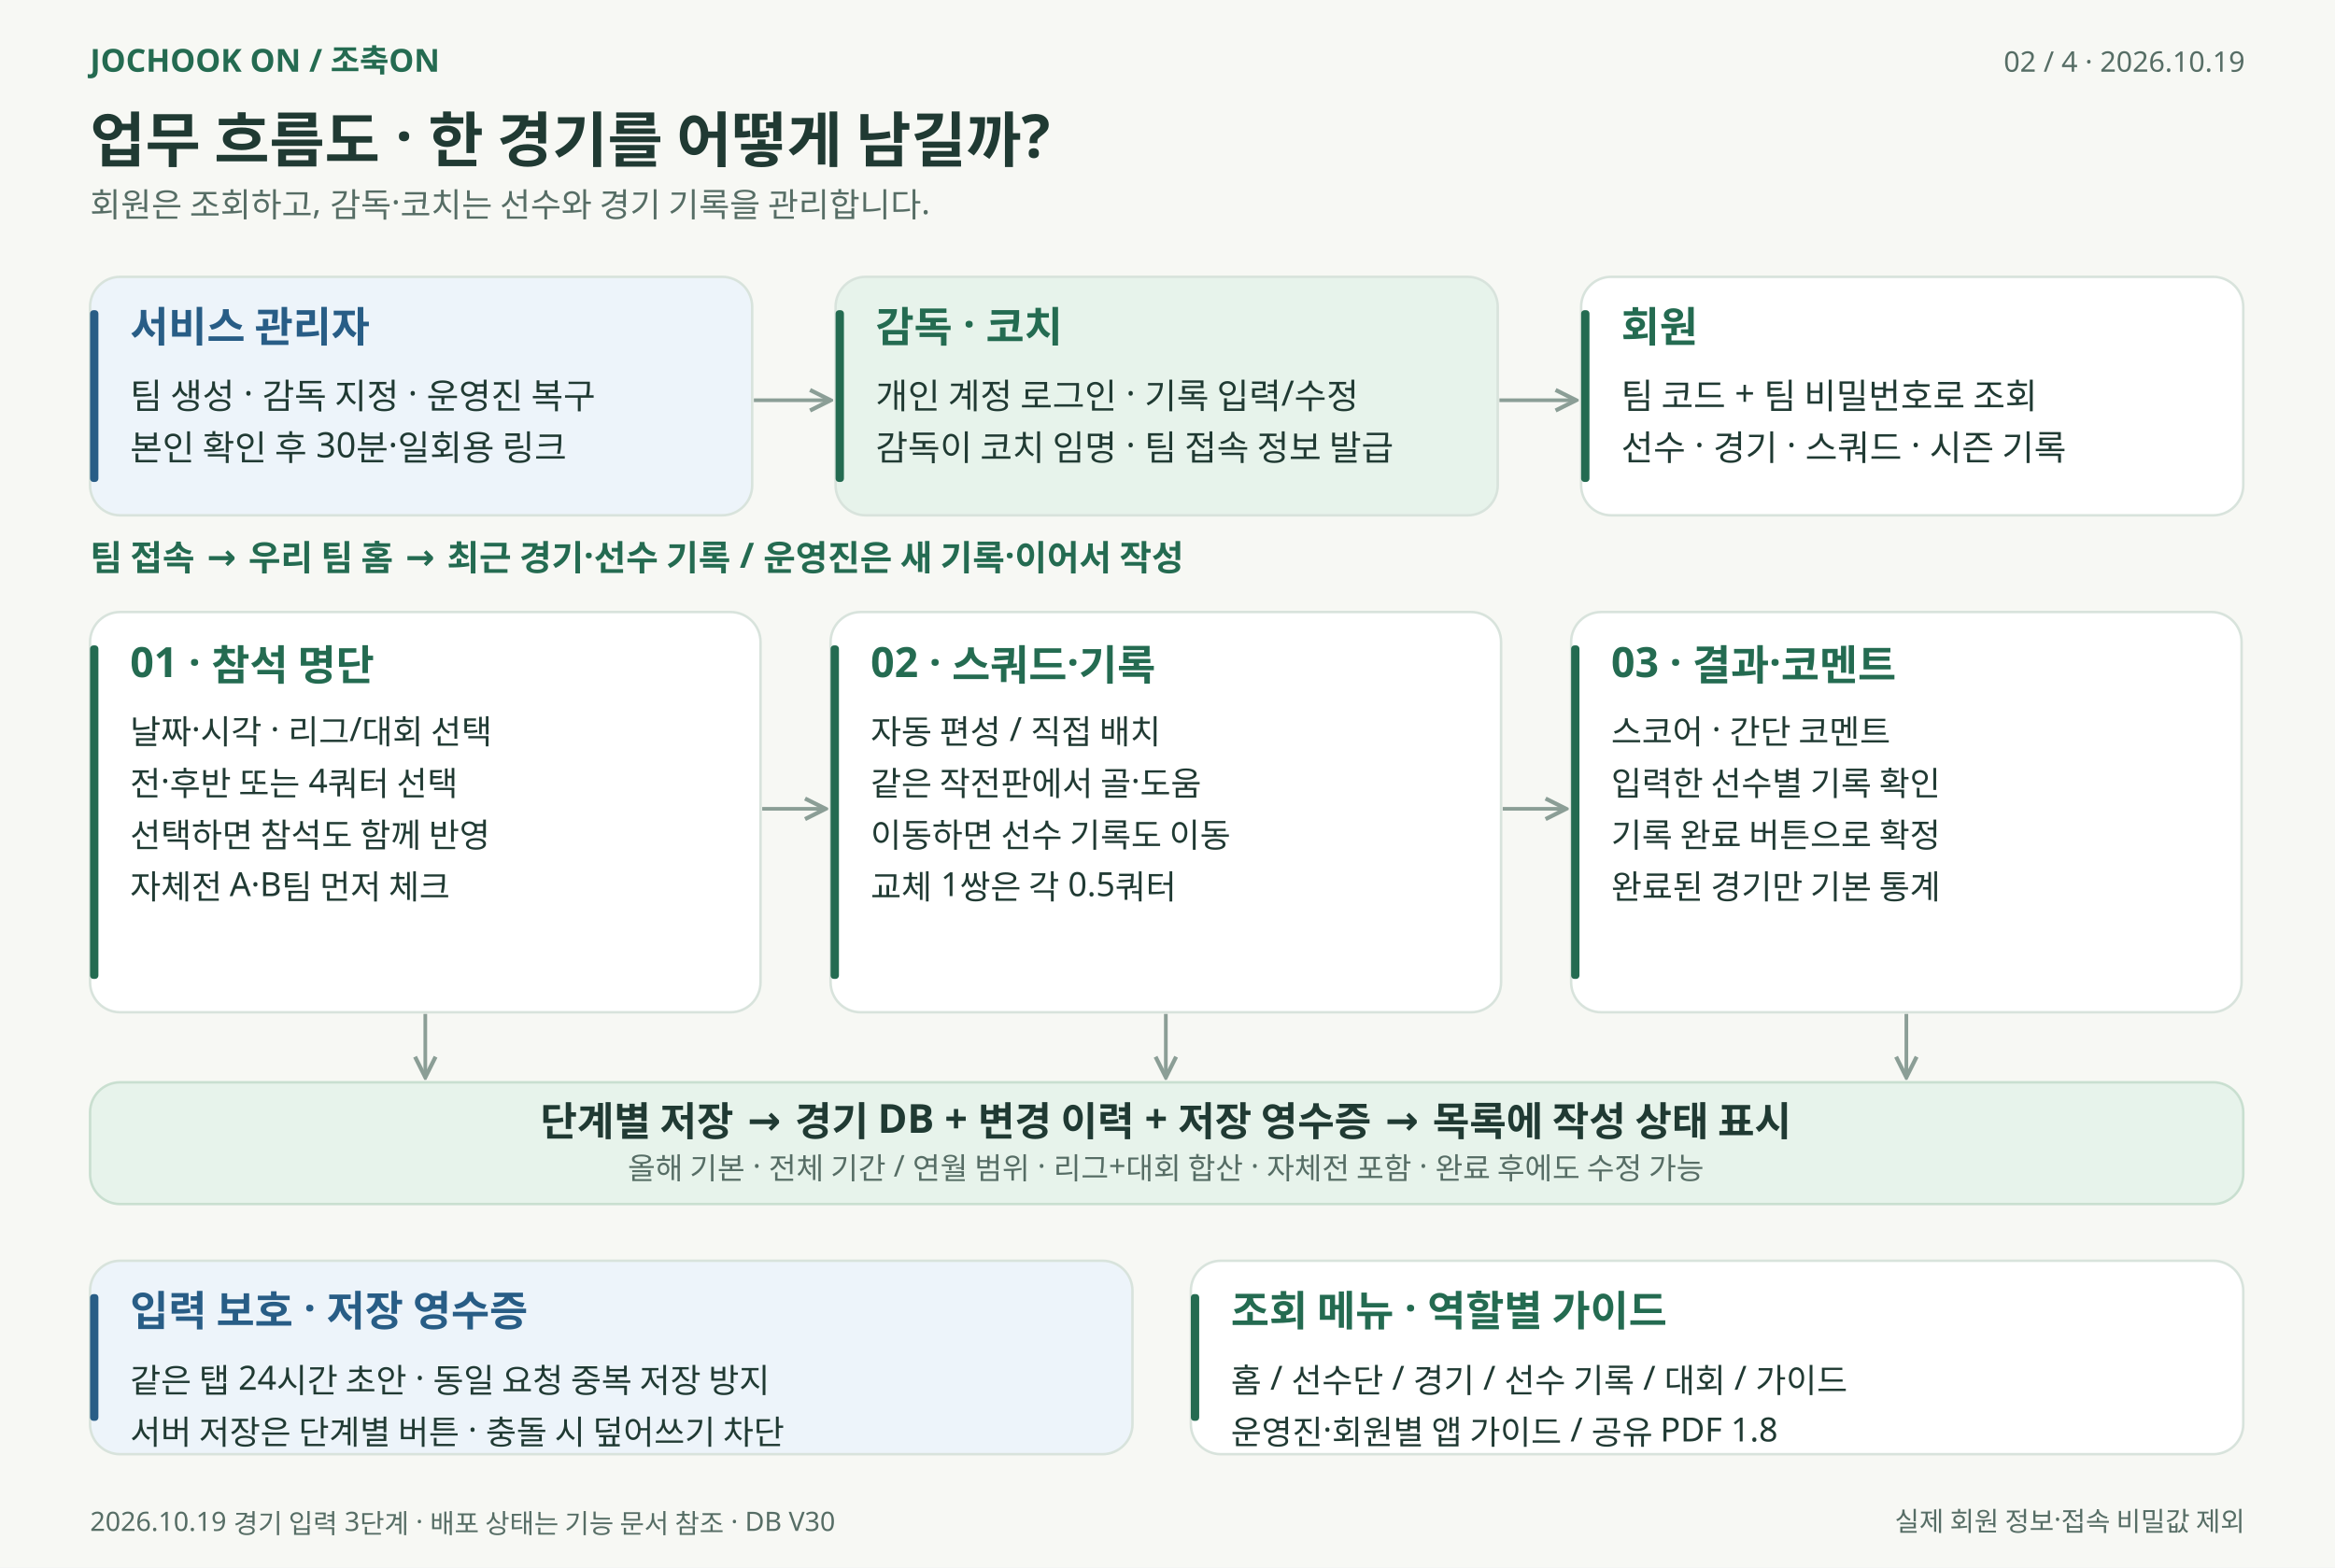
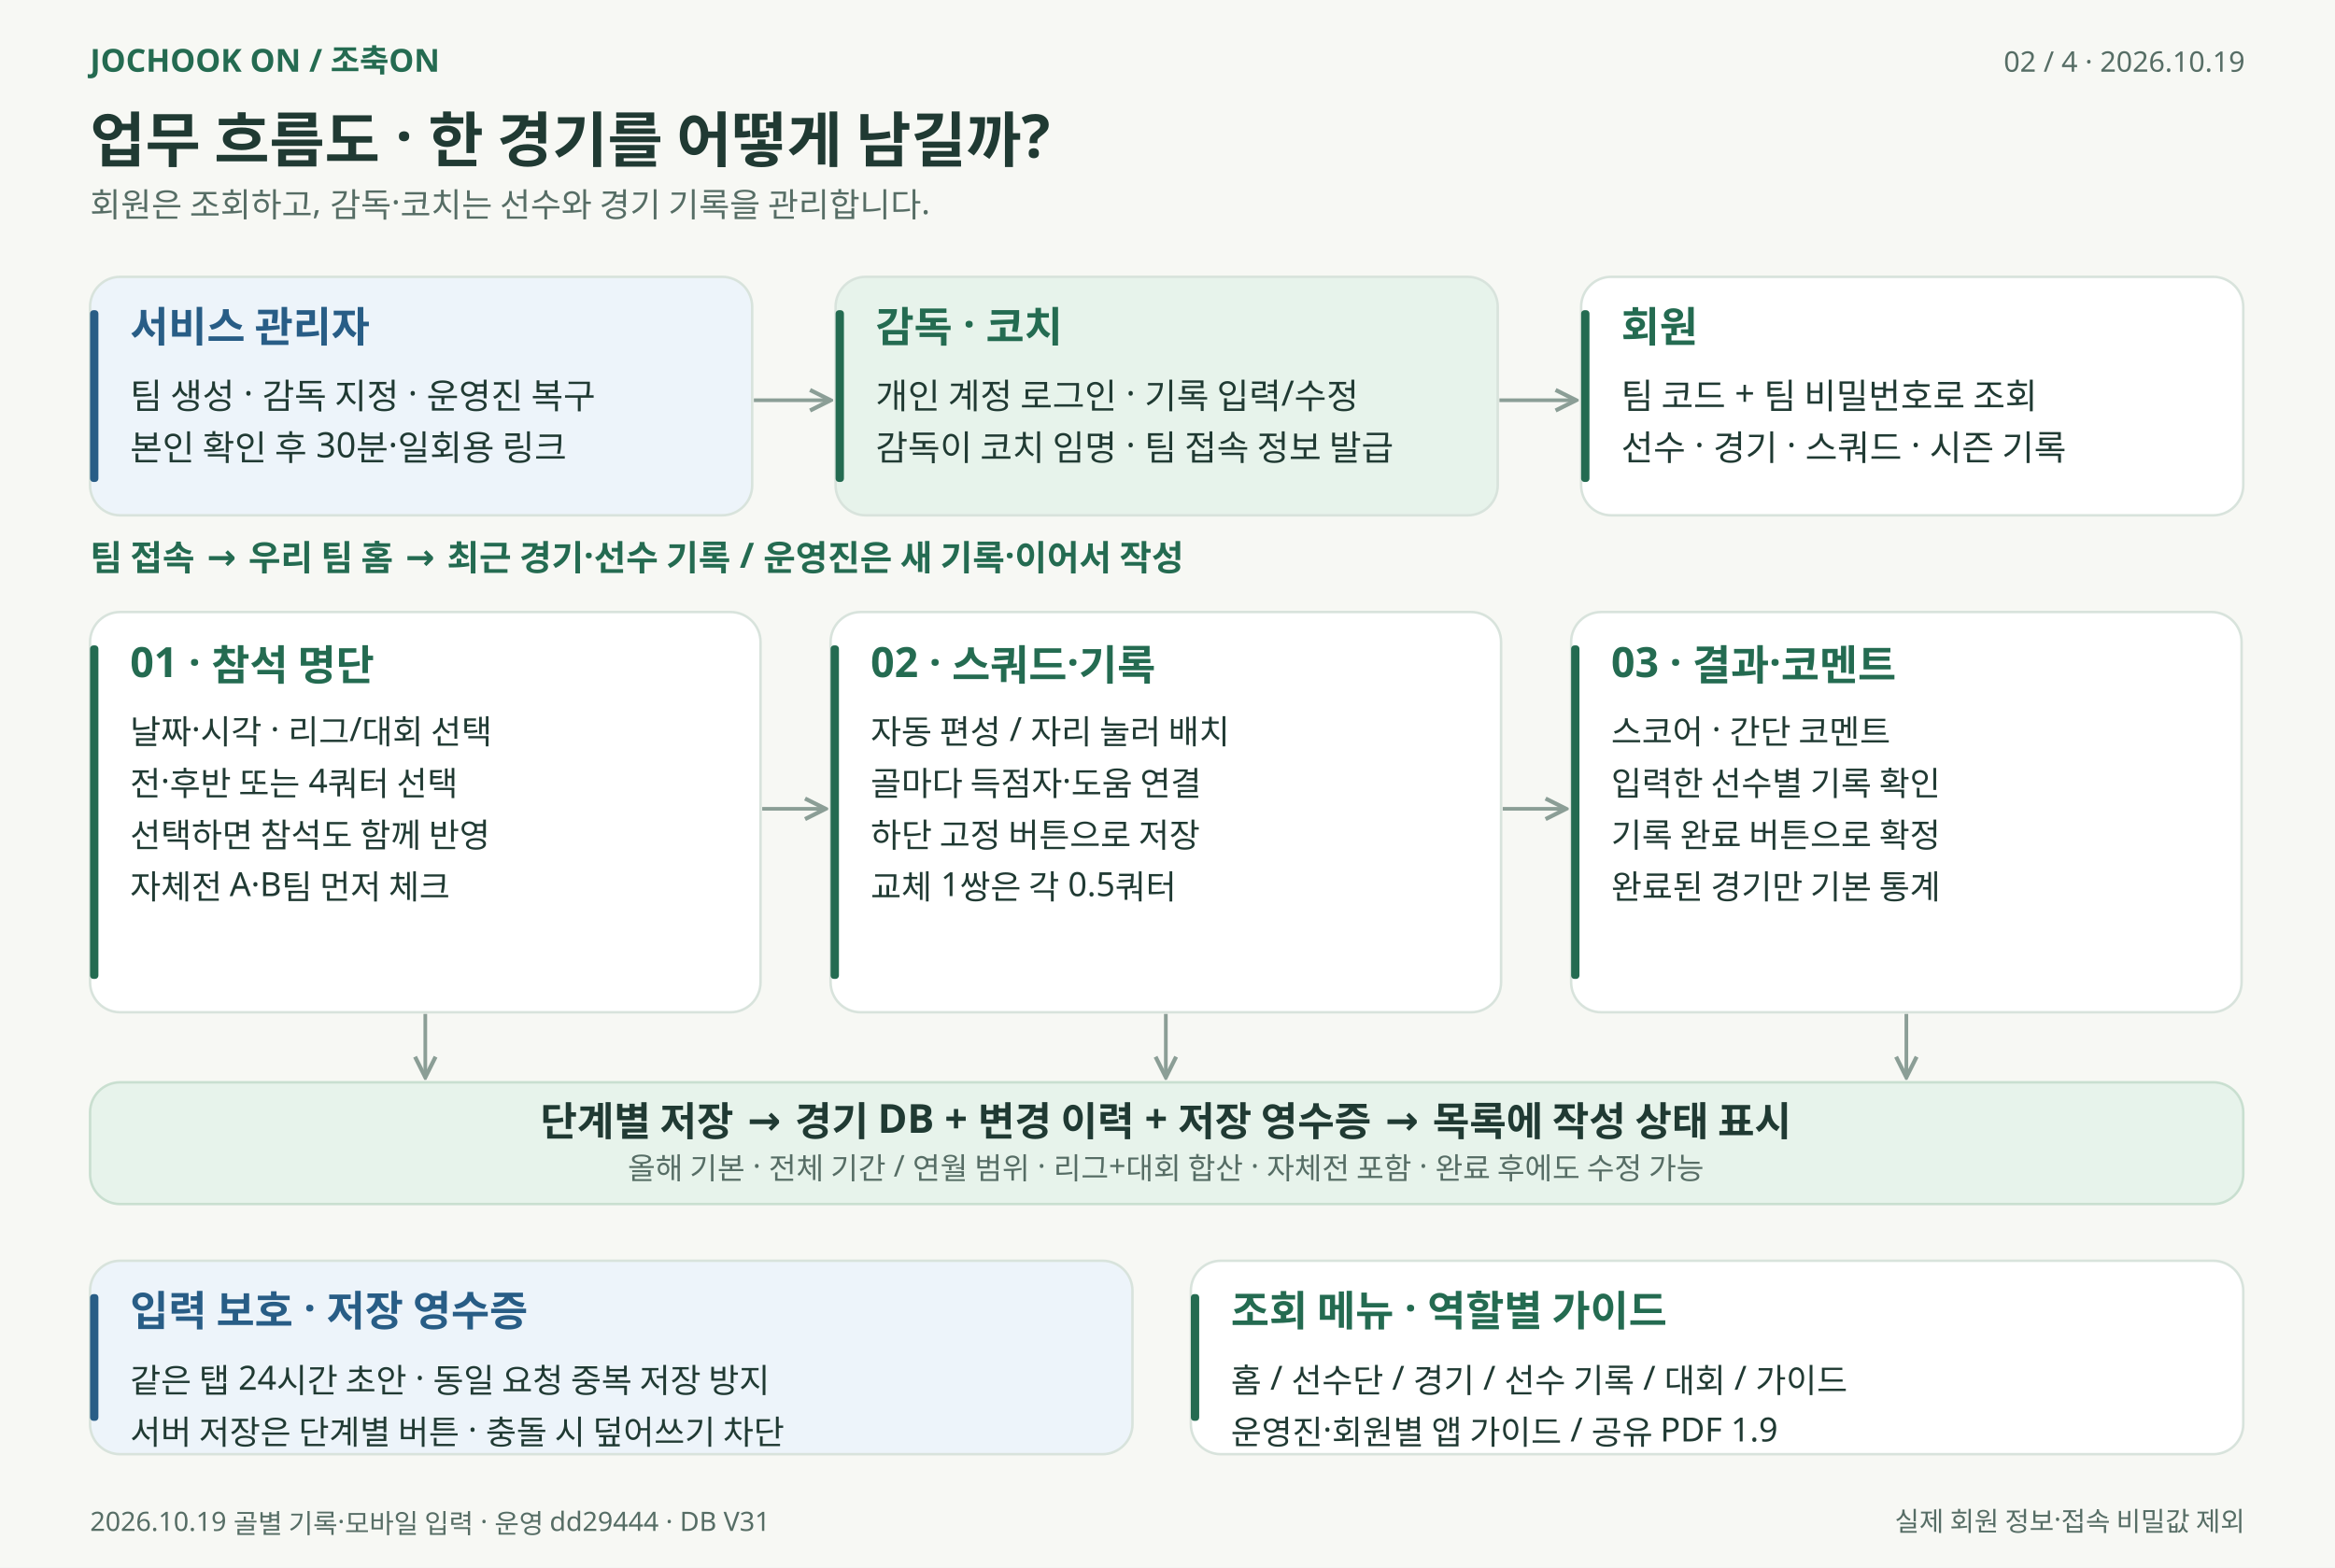
<svg xmlns="http://www.w3.org/2000/svg" width="1400" height="940" viewBox="0 0 1400 940" role="img" aria-labelledby="title desc">
  <defs>
    <marker id="arrow" viewBox="0 0 10 10" refX="9" refY="5" markerWidth="7" markerHeight="7" orient="auto-start-reverse">
      <path d="M 1 1 L 9 5 L 1 9" fill="none" stroke="#8b9e96" stroke-width="1.6" />
    </marker>
  </defs>
  <g font-family="Malgun Gothic, Apple SD Gothic Neo, Noto Sans KR, sans-serif">
    <rect width="1400" height="940" fill="#f7f8f4" />
    <text x="54" y="43" font-size="19" fill="#246b51" font-weight="600" text-anchor="start">JOCHOOK ON  /  조축ON</text>
    <text x="1346" y="43" font-size="17" fill="#566d65" font-weight="400" text-anchor="end">02 / 4   ·   2026.10.19</text>
    <text x="54" y="97" font-size="36" fill="#203a33" font-weight="700" text-anchor="start">업무 흐름도 · 한 경기를 어떻게 남길까?</text>
    <text x="54" y="130" font-size="20" fill="#566d65" font-weight="400" text-anchor="start">회원은 조회하고, 감독·코치는 선수와 경기 기록을 관리합니다.</text>
    <rect x="54" y="166" width="397" height="143" rx="18" fill="#edf4fa" stroke="#d8e3dc" stroke-width="1.5" />
    <rect x="54" y="186" width="5" height="103" rx="2" fill="#285d86" />
    <text x="78" y="205" font-size="25" fill="#285d86" font-weight="600" text-anchor="start">서비스 관리자</text>
    <text x="78" y="245" font-size="21" fill="#203a33" font-weight="400" text-anchor="start">팀 생성 · 감독 지정 · 운영진 복구</text>
    <text x="78" y="276" font-size="21" fill="#203a33" font-weight="400" text-anchor="start">본인 확인 후 30분·일회용 링크</text>
    <rect x="501" y="166" width="397" height="143" rx="18" fill="#e7f3eb" stroke="#d8e3dc" stroke-width="1.5" />
    <rect x="501" y="186" width="5" height="103" rx="2" fill="#246b51" />
    <text x="525" y="205" font-size="25" fill="#246b51" font-weight="600" text-anchor="start">감독 · 코치</text>
    <text x="525" y="245" font-size="21" fill="#203a33" font-weight="400" text-anchor="start">개인 계정 로그인 · 기록 입력/수정</text>
    <text x="525" y="276" font-size="21" fill="#203a33" font-weight="400" text-anchor="start">감독이 코치 임명 · 팀 접속 정보 발급</text>
    <rect x="948" y="166" width="397" height="143" rx="18" fill="#ffffff" stroke="#d8e3dc" stroke-width="1.5" />
    <rect x="948" y="186" width="5" height="103" rx="2" fill="#246b51" />
    <text x="972" y="205" font-size="25" fill="#246b51" font-weight="600" text-anchor="start">회원</text>
    <text x="972" y="245" font-size="21" fill="#203a33" font-weight="400" text-anchor="start">팀 코드 + 팀 비밀번호로 조회</text>
    <text x="972" y="276" font-size="21" fill="#203a33" font-weight="400" text-anchor="start">선수 · 경기 · 스쿼드 · 시즌 기록</text>
    <path d="M 452 240 L 498 240" fill="none" stroke="#8b9e96" stroke-width="2.2" marker-end="url(#arrow)" />
    <path d="M 899 240 L 945 240" fill="none" stroke="#8b9e96" stroke-width="2.2" marker-end="url(#arrow)" />
    <text x="54" y="342" font-size="21" fill="#246b51" font-weight="600" text-anchor="start">팀 접속 → 우리 팀 홈 → 최근 경기·선수 기록 / 운영진은 새 기록·이어서 작성</text>
    <rect x="54" y="367" width="402" height="240" rx="18" fill="#ffffff" stroke="#d8e3dc" stroke-width="1.5" />
    <rect x="54" y="387" width="5" height="200" rx="2" fill="#246b51" />
    <text x="78" y="406" font-size="25" fill="#246b51" font-weight="600" text-anchor="start">01 · 참석 명단</text>
    <text x="78" y="446" font-size="20" fill="#203a33" font-weight="400" text-anchor="start">날짜·시각 · 리그/대회 선택</text>
    <text x="78" y="477" font-size="20" fill="#203a33" font-weight="400" text-anchor="start">전·후반 또는 4쿼터 선택</text>
    <text x="78" y="508" font-size="20" fill="#203a33" font-weight="400" text-anchor="start">선택하면 참석도 함께 반영</text>
    <text x="78" y="539" font-size="20" fill="#203a33" font-weight="400" text-anchor="start">자체전 A·B팀 먼저 체크</text>
    <path d="M 457 485 L 495 485" fill="none" stroke="#8b9e96" stroke-width="2.2" marker-end="url(#arrow)" />
    <path d="M 255 608 L 255 646" fill="none" stroke="#8b9e96" stroke-width="2.2" marker-end="url(#arrow)" />
    <rect x="498" y="367" width="402" height="240" rx="18" fill="#ffffff" stroke="#d8e3dc" stroke-width="1.5" />
    <rect x="498" y="387" width="5" height="200" rx="2" fill="#246b51" />
    <text x="522" y="406" font-size="25" fill="#246b51" font-weight="600" text-anchor="start">02 · 스쿼드·기록</text>
-     <text x="522" y="446" font-size="20" fill="#203a33" font-weight="400" text-anchor="start">자동 편성 / 직접 배치</text>
-     <text x="522" y="477" font-size="20" fill="#203a33" font-weight="400" text-anchor="start">같은 작전판에서 골·도움</text>
-     <text x="522" y="508" font-size="20" fill="#203a33" font-weight="400" text-anchor="start">이동하면 선수 기록도 이동</text>
+     <text x="522" y="446" font-size="20" fill="#203a33" font-weight="400" text-anchor="start">자동 편성 / 자리 눌러 배치</text>
+     <text x="522" y="477" font-size="20" fill="#203a33" font-weight="400" text-anchor="start">골마다 득점자·도움 연결</text>
+     <text x="522" y="508" font-size="20" fill="#203a33" font-weight="400" text-anchor="start">하단 고정 버튼으로 저장</text>
    <text x="522" y="539" font-size="20" fill="#203a33" font-weight="400" text-anchor="start">교체 1쌍은 각 0.5쿼터</text>
    <path d="M 901 485 L 939 485" fill="none" stroke="#8b9e96" stroke-width="2.2" marker-end="url(#arrow)" />
    <path d="M 699 608 L 699 646" fill="none" stroke="#8b9e96" stroke-width="2.2" marker-end="url(#arrow)" />
    <rect x="942" y="367" width="402" height="240" rx="18" fill="#ffffff" stroke="#d8e3dc" stroke-width="1.5" />
    <rect x="942" y="387" width="5" height="200" rx="2" fill="#246b51" />
    <text x="966" y="406" font-size="25" fill="#246b51" font-weight="600" text-anchor="start">03 · 결과·코멘트</text>
    <text x="966" y="446" font-size="20" fill="#203a33" font-weight="400" text-anchor="start">스코어 · 간단 코멘트</text>
    <text x="966" y="477" font-size="20" fill="#203a33" font-weight="400" text-anchor="start">입력한 선수별 기록 확인</text>
    <text x="966" y="508" font-size="20" fill="#203a33" font-weight="400" text-anchor="start">기록 완료 버튼으로 확정</text>
    <text x="966" y="539" font-size="20" fill="#203a33" font-weight="400" text-anchor="start">완료된 경기만 기본 통계</text>
    <path d="M 1143 608 L 1143 646" fill="none" stroke="#8b9e96" stroke-width="2.2" marker-end="url(#arrow)" />
    <rect x="54" y="649" width="1291" height="73" rx="18" fill="#e7f3eb" stroke="#c9dfd0" stroke-width="1.5" />
    <text x="699" y="681" font-size="24" fill="#203a33" font-weight="600" text-anchor="middle">단계별 저장 → 경기 DB + 변경 이력 + 저장 영수증 → 목록에 작성 상태 표시</text>
    <text x="699" y="707" font-size="18" fill="#566d65" font-weight="400" text-anchor="middle">올해 기본 · 전체 기간 / 연월 범위 · 리그+대회 합산 · 자체전 포함 · 완료 후에도 수정 가능</text>
    <rect x="54" y="756" width="625" height="116" rx="18" fill="#edf4fa" stroke="#d8e3dc" stroke-width="1.5" />
    <rect x="54" y="776" width="5" height="76" rx="2" fill="#285d86" />
    <text x="78" y="795" font-size="25" fill="#285d86" font-weight="600" text-anchor="start">입력 보호 · 저장 영수증</text>
    <text x="78" y="835" font-size="20" fill="#203a33" font-weight="400" text-anchor="start">같은 탭 24시간 초안 · 동일 요청 중복 저장 방지</text>
    <text x="78" y="866" font-size="20" fill="#203a33" font-weight="400" text-anchor="start">서버 저장은 단계별 버튼 · 충돌 시 덮어쓰기 차단</text>
    <rect x="714" y="756" width="631" height="116" rx="18" fill="#ffffff" stroke="#d8e3dc" stroke-width="1.5" />
    <rect x="714" y="776" width="5" height="76" rx="2" fill="#246b51" />
    <text x="738" y="795" font-size="25" fill="#246b51" font-weight="600" text-anchor="start">조회 메뉴 · 역할별 가이드</text>
    <text x="738" y="835" font-size="20" fill="#203a33" font-weight="400" text-anchor="start">홈 / 선수단 / 경기 / 선수 기록 / 대회 / 가이드</text>
-     <text x="738" y="866" font-size="20" fill="#203a33" font-weight="400" text-anchor="start">운영진·회원별 앱 가이드 / 공유 PDF 1.8</text>
-     <text x="54" y="918" font-size="16" fill="#566d65" font-weight="400" text-anchor="start">2026.10.19 경기 입력 3단계 · 배포 상태는 기능 문서 참조 · DB V30</text>
+     <text x="738" y="866" font-size="20" fill="#203a33" font-weight="400" text-anchor="start">운영진·회원별 앱 가이드 / 공유 PDF 1.9</text>
+     <text x="54" y="918" font-size="16" fill="#566d65" font-weight="400" text-anchor="start">2026.10.19 골별 기록·모바일 입력 · 운영 dd29444 · DB V31</text>
    <text x="1346" y="918" font-size="16" fill="#566d65" font-weight="400" text-anchor="end">실제 회원 정보·접속 비밀값 제외</text>
  </g>
</svg>
